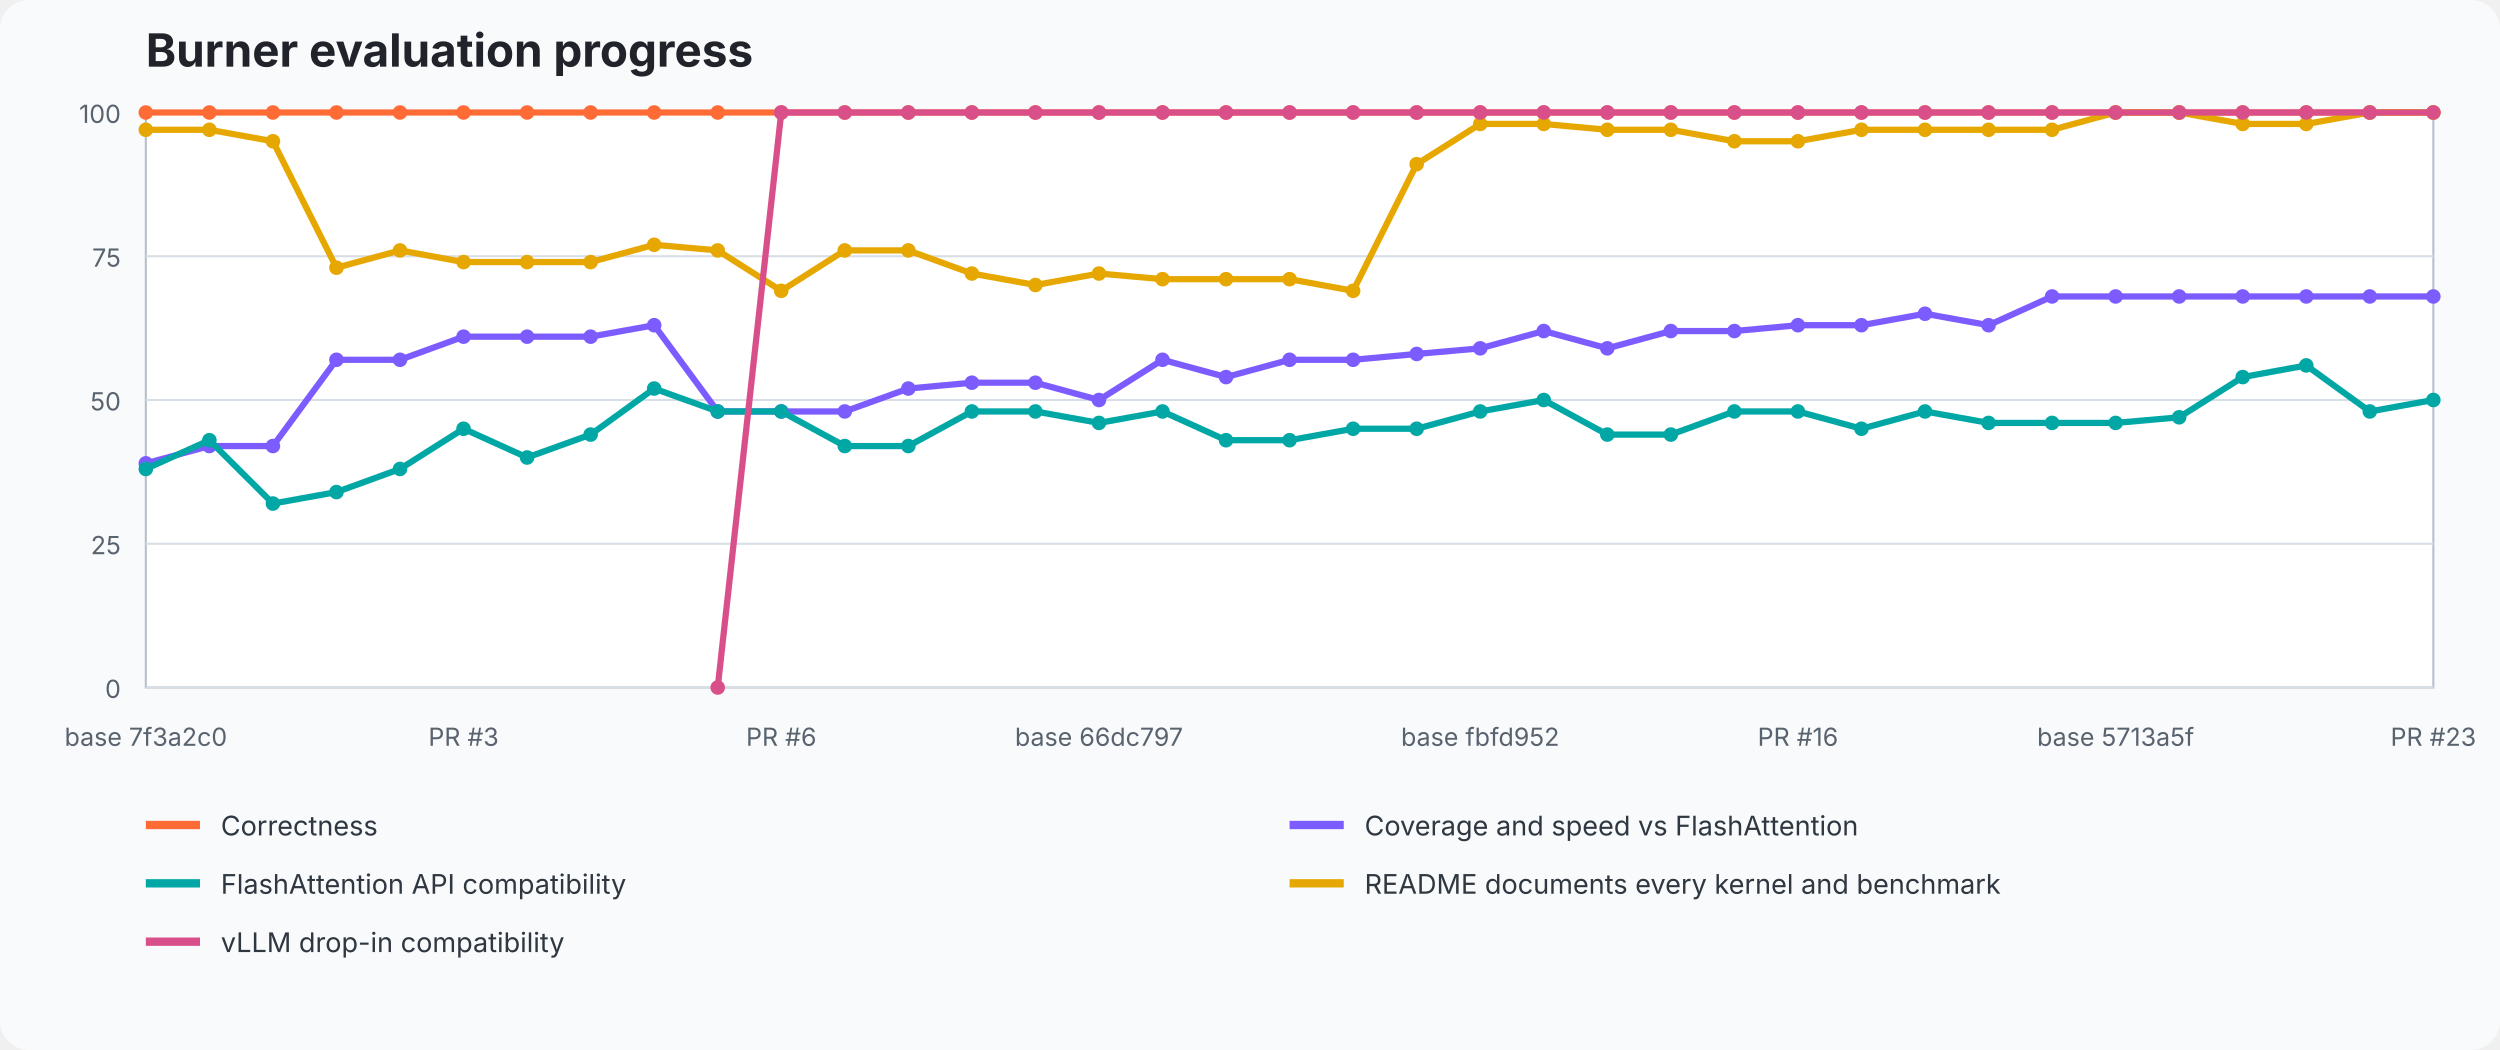
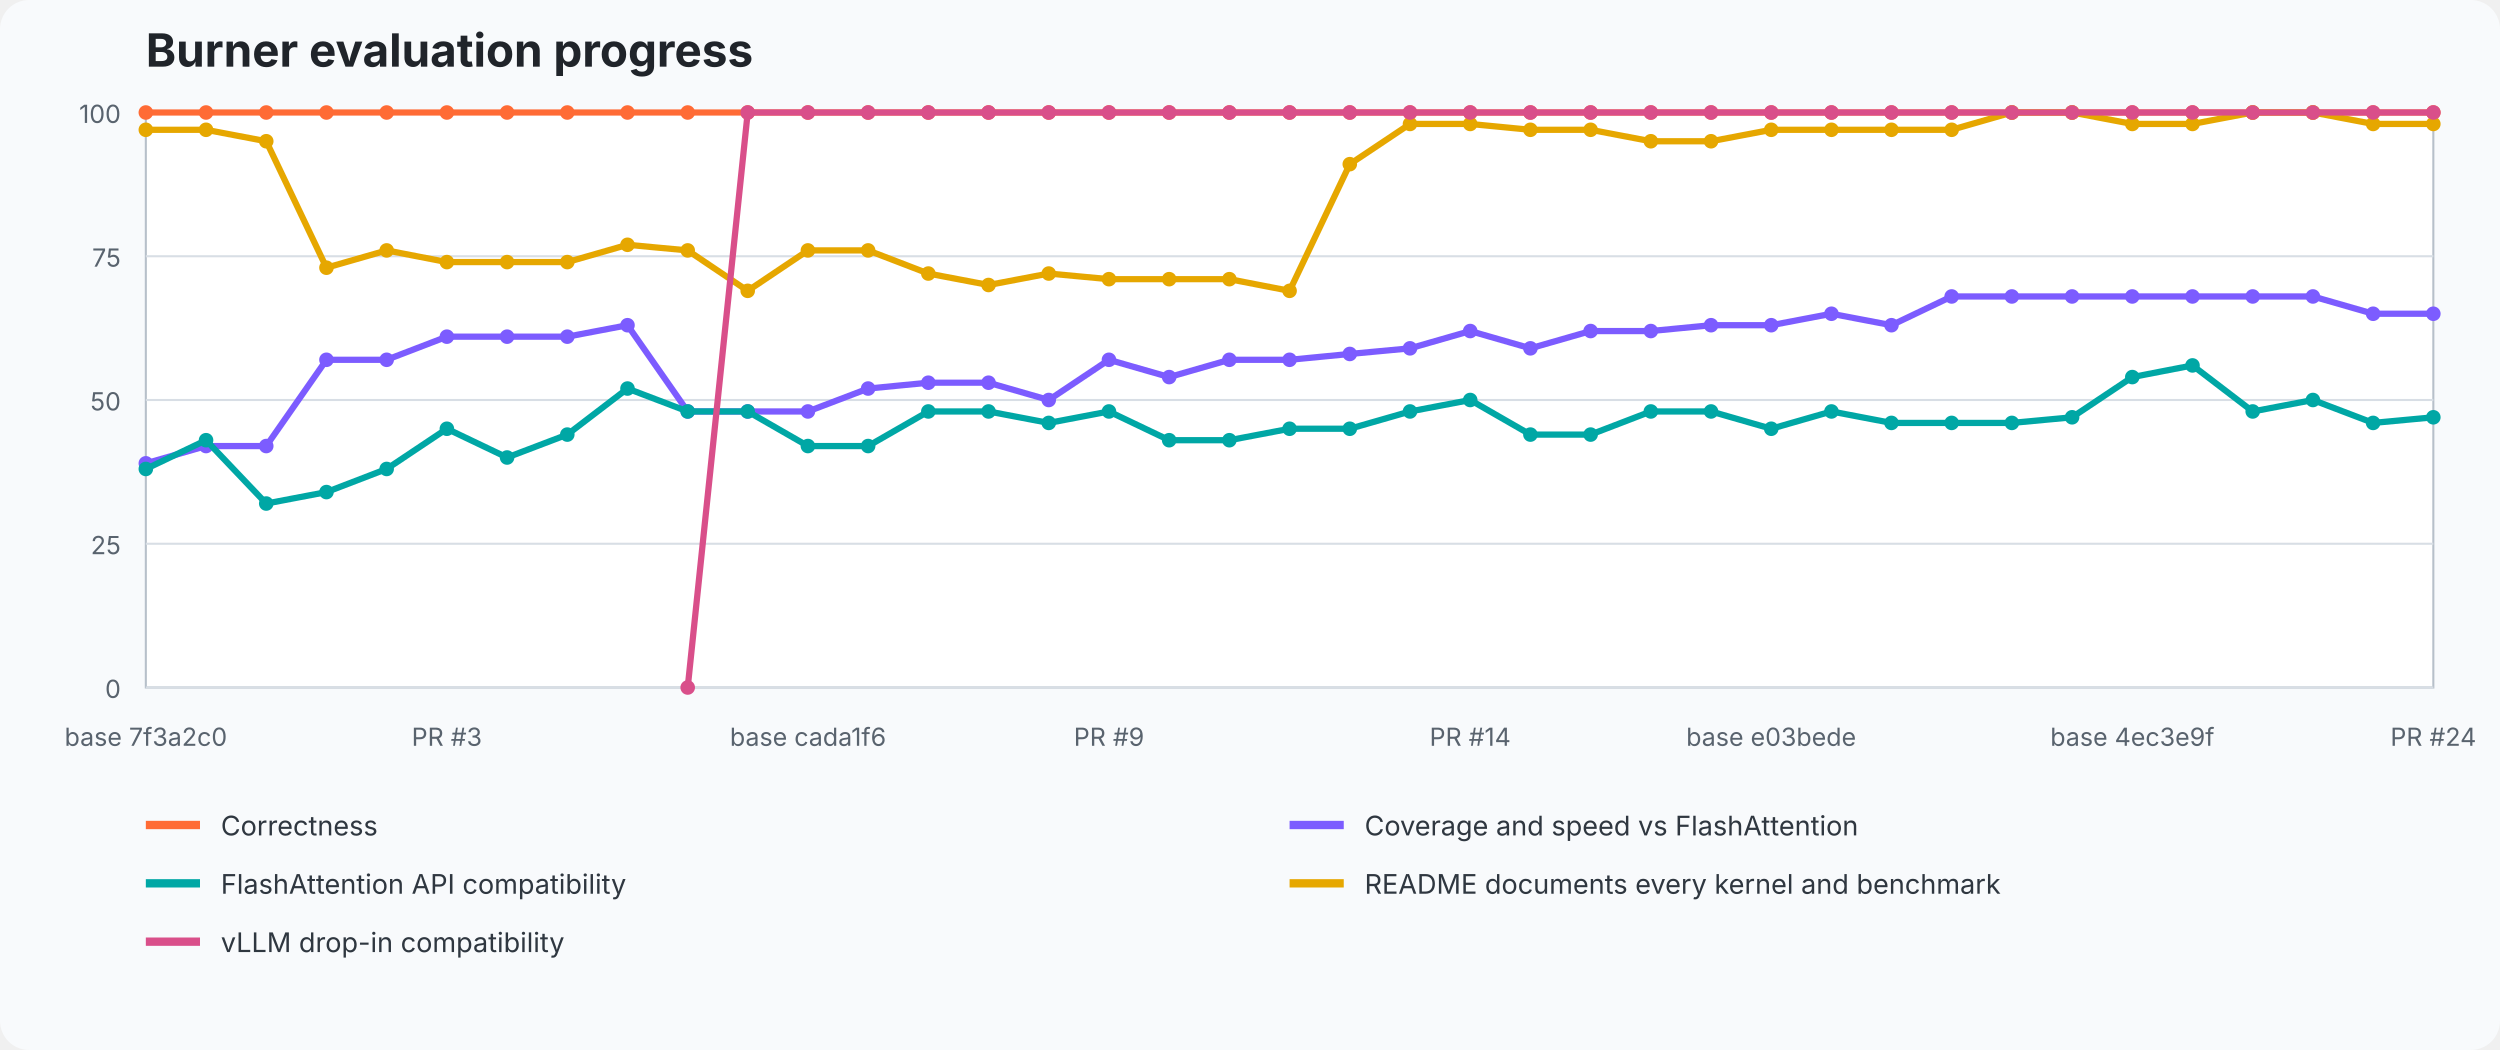
<svg xmlns="http://www.w3.org/2000/svg" width="1200" height="504" viewBox="0 0 1200 504" role="img" aria-labelledby="title desc">
  <style>text{font-family:ui-sans-serif,system-ui,-apple-system,BlinkMacSystemFont,"Segoe UI",sans-serif}.title{font-size:22px;font-weight:700;fill:#20242a}.axis{font-size:12px;fill:#59636e}.legend{font-size:13px;fill:#2f3740}.grid{stroke:#d8dee5;stroke-width:1}.plot{fill:#fff;stroke:#b7c0ca}</style>
  <rect width="100%" height="100%" fill="#f8fafc" rx="14" />
  <text x="70" y="32" class="title">Burner evaluation progress</text>
  <rect x="70" y="54" width="1098" height="276" class="plot" />
  <line x1="70" y1="330" x2="1168" y2="330" class="grid" />
  <text x="58" y="335" text-anchor="end" class="axis">0</text>
  <line x1="70" y1="261" x2="1168" y2="261" class="grid" />
  <text x="58" y="266" text-anchor="end" class="axis">25</text>
  <line x1="70" y1="192" x2="1168" y2="192" class="grid" />
  <text x="58" y="197" text-anchor="end" class="axis">50</text>
  <line x1="70" y1="123" x2="1168" y2="123" class="grid" />
  <text x="58" y="128" text-anchor="end" class="axis">75</text>
  <line x1="70" y1="54" x2="1168" y2="54" class="grid" />
  <text x="58" y="59" text-anchor="end" class="axis">100</text>
-   <polyline points="70.0,54.0 100.5,54.0 131.0,54.0 161.5,54.0 192.0,54.0 222.5,54.0 253.0,54.0 283.5,54.0 314.0,54.0 344.5,54.0 375.0,54.0 405.5,54.0 436.0,54.0 466.5,54.0 497.0,54.0 527.5,54.0 558.0,54.0 588.5,54.0 619.0,54.0 649.5,54.0 680.0,54.0 710.5,54.0 741.0,54.0 771.5,54.0 802.0,54.0 832.5,54.0 863.0,54.0 893.5,54.0 924.0,54.0 954.5,54.0 985.0,54.0 1015.5,54.0 1046.0,54.0 1076.5,54.0 1107.0,54.0 1137.5,54.0 1168.0,54.0" fill="none" stroke="#ff6b35" stroke-width="3" stroke-linejoin="round" stroke-linecap="round" />
+   <polyline points="70.0,54.0 98.9,54.0 127.8,54.0 156.7,54.0 185.6,54.0 214.5,54.0 243.4,54.0 272.3,54.0 301.2,54.0 330.1,54.0 358.9,54.0 387.8,54.0 416.7,54.0 445.6,54.0 474.5,54.0 503.4,54.0 532.3,54.0 561.2,54.0 590.1,54.0 619.0,54.0 647.9,54.0 676.8,54.0 705.7,54.0 734.6,54.0 763.5,54.0 792.4,54.0 821.3,54.0 850.2,54.0 879.1,54.0 907.9,54.0 936.8,54.0 965.7,54.0 994.6,54.0 1023.5,54.0 1052.4,54.0 1081.3,54.0 1110.2,54.0 1139.1,54.0 1168.0,54.0" fill="none" stroke="#ff6b35" stroke-width="3" stroke-linejoin="round" stroke-linecap="round" />
  <circle cx="70.0" cy="54.0" r="3.5" fill="#ff6b35" />
-   <circle cx="100.5" cy="54.0" r="3.5" fill="#ff6b35" />
-   <circle cx="131.0" cy="54.0" r="3.5" fill="#ff6b35" />
-   <circle cx="161.5" cy="54.0" r="3.5" fill="#ff6b35" />
-   <circle cx="192.0" cy="54.0" r="3.5" fill="#ff6b35" />
-   <circle cx="222.5" cy="54.0" r="3.5" fill="#ff6b35" />
-   <circle cx="253.0" cy="54.0" r="3.5" fill="#ff6b35" />
-   <circle cx="283.5" cy="54.0" r="3.5" fill="#ff6b35" />
-   <circle cx="314.0" cy="54.0" r="3.5" fill="#ff6b35" />
-   <circle cx="344.5" cy="54.0" r="3.5" fill="#ff6b35" />
-   <circle cx="375.0" cy="54.0" r="3.5" fill="#ff6b35" />
-   <circle cx="405.5" cy="54.0" r="3.5" fill="#ff6b35" />
-   <circle cx="436.0" cy="54.0" r="3.5" fill="#ff6b35" />
-   <circle cx="466.5" cy="54.0" r="3.5" fill="#ff6b35" />
-   <circle cx="497.0" cy="54.0" r="3.5" fill="#ff6b35" />
-   <circle cx="527.5" cy="54.0" r="3.5" fill="#ff6b35" />
-   <circle cx="558.0" cy="54.0" r="3.5" fill="#ff6b35" />
-   <circle cx="588.5" cy="54.0" r="3.5" fill="#ff6b35" />
+   <circle cx="98.9" cy="54.0" r="3.5" fill="#ff6b35" />
+   <circle cx="127.8" cy="54.0" r="3.5" fill="#ff6b35" />
+   <circle cx="156.7" cy="54.0" r="3.5" fill="#ff6b35" />
+   <circle cx="185.6" cy="54.0" r="3.5" fill="#ff6b35" />
+   <circle cx="214.5" cy="54.0" r="3.5" fill="#ff6b35" />
+   <circle cx="243.4" cy="54.0" r="3.5" fill="#ff6b35" />
+   <circle cx="272.3" cy="54.0" r="3.5" fill="#ff6b35" />
+   <circle cx="301.2" cy="54.0" r="3.5" fill="#ff6b35" />
+   <circle cx="330.1" cy="54.0" r="3.5" fill="#ff6b35" />
+   <circle cx="358.9" cy="54.0" r="3.5" fill="#ff6b35" />
+   <circle cx="387.8" cy="54.0" r="3.5" fill="#ff6b35" />
+   <circle cx="416.7" cy="54.0" r="3.5" fill="#ff6b35" />
+   <circle cx="445.6" cy="54.0" r="3.5" fill="#ff6b35" />
+   <circle cx="474.5" cy="54.0" r="3.5" fill="#ff6b35" />
+   <circle cx="503.4" cy="54.0" r="3.5" fill="#ff6b35" />
+   <circle cx="532.3" cy="54.0" r="3.5" fill="#ff6b35" />
+   <circle cx="561.2" cy="54.0" r="3.5" fill="#ff6b35" />
+   <circle cx="590.1" cy="54.0" r="3.5" fill="#ff6b35" />
  <circle cx="619.0" cy="54.0" r="3.5" fill="#ff6b35" />
-   <circle cx="649.5" cy="54.0" r="3.5" fill="#ff6b35" />
-   <circle cx="680.0" cy="54.0" r="3.5" fill="#ff6b35" />
-   <circle cx="710.5" cy="54.0" r="3.5" fill="#ff6b35" />
-   <circle cx="741.0" cy="54.0" r="3.5" fill="#ff6b35" />
-   <circle cx="771.5" cy="54.0" r="3.5" fill="#ff6b35" />
-   <circle cx="802.0" cy="54.0" r="3.5" fill="#ff6b35" />
-   <circle cx="832.5" cy="54.0" r="3.5" fill="#ff6b35" />
-   <circle cx="863.0" cy="54.0" r="3.5" fill="#ff6b35" />
-   <circle cx="893.5" cy="54.0" r="3.5" fill="#ff6b35" />
-   <circle cx="924.0" cy="54.0" r="3.5" fill="#ff6b35" />
-   <circle cx="954.5" cy="54.0" r="3.5" fill="#ff6b35" />
-   <circle cx="985.0" cy="54.0" r="3.5" fill="#ff6b35" />
-   <circle cx="1015.5" cy="54.0" r="3.5" fill="#ff6b35" />
-   <circle cx="1046.0" cy="54.0" r="3.5" fill="#ff6b35" />
-   <circle cx="1076.5" cy="54.0" r="3.5" fill="#ff6b35" />
-   <circle cx="1107.0" cy="54.0" r="3.5" fill="#ff6b35" />
-   <circle cx="1137.5" cy="54.0" r="3.5" fill="#ff6b35" />
+   <circle cx="647.9" cy="54.0" r="3.5" fill="#ff6b35" />
+   <circle cx="676.8" cy="54.0" r="3.5" fill="#ff6b35" />
+   <circle cx="705.7" cy="54.0" r="3.5" fill="#ff6b35" />
+   <circle cx="734.6" cy="54.0" r="3.5" fill="#ff6b35" />
+   <circle cx="763.5" cy="54.0" r="3.5" fill="#ff6b35" />
+   <circle cx="792.4" cy="54.0" r="3.5" fill="#ff6b35" />
+   <circle cx="821.3" cy="54.0" r="3.5" fill="#ff6b35" />
+   <circle cx="850.2" cy="54.0" r="3.5" fill="#ff6b35" />
+   <circle cx="879.1" cy="54.0" r="3.5" fill="#ff6b35" />
+   <circle cx="907.9" cy="54.0" r="3.5" fill="#ff6b35" />
+   <circle cx="936.8" cy="54.0" r="3.5" fill="#ff6b35" />
+   <circle cx="965.7" cy="54.0" r="3.5" fill="#ff6b35" />
+   <circle cx="994.6" cy="54.0" r="3.5" fill="#ff6b35" />
+   <circle cx="1023.5" cy="54.0" r="3.5" fill="#ff6b35" />
+   <circle cx="1052.4" cy="54.0" r="3.5" fill="#ff6b35" />
+   <circle cx="1081.3" cy="54.0" r="3.5" fill="#ff6b35" />
+   <circle cx="1110.2" cy="54.0" r="3.5" fill="#ff6b35" />
+   <circle cx="1139.1" cy="54.0" r="3.5" fill="#ff6b35" />
  <circle cx="1168.0" cy="54.0" r="3.5" fill="#ff6b35" />
-   <polyline points="70.0,222.4 100.5,214.1 131.0,214.1 161.5,172.7 192.0,172.7 222.5,161.6 253.0,161.6 283.5,161.6 314.0,156.1 344.5,197.5 375.0,197.5 405.5,197.5 436.0,186.5 466.5,183.7 497.0,183.7 527.5,192.0 558.0,172.7 588.5,181.0 619.0,172.7 649.5,172.7 680.0,169.9 710.5,167.2 741.0,158.9 771.5,167.2 802.0,158.9 832.5,158.9 863.0,156.1 893.5,156.1 924.0,150.6 954.5,156.1 985.0,142.3 1015.5,142.3 1046.0,142.3 1076.5,142.3 1107.0,142.3 1137.5,142.3 1168.0,142.3" fill="none" stroke="#7c5cff" stroke-width="3" stroke-linejoin="round" stroke-linecap="round" />
+   <polyline points="70.0,222.4 98.9,214.1 127.8,214.1 156.7,172.7 185.6,172.7 214.5,161.6 243.4,161.6 272.3,161.6 301.2,156.1 330.1,197.5 358.9,197.5 387.8,197.5 416.7,186.5 445.6,183.7 474.5,183.7 503.4,192.0 532.3,172.7 561.2,181.0 590.1,172.7 619.0,172.7 647.9,169.9 676.8,167.2 705.7,158.9 734.6,167.2 763.5,158.9 792.4,158.9 821.3,156.1 850.2,156.1 879.1,150.6 907.9,156.1 936.8,142.3 965.7,142.3 994.6,142.3 1023.5,142.3 1052.4,142.3 1081.3,142.3 1110.2,142.3 1139.1,150.6 1168.0,150.6" fill="none" stroke="#7c5cff" stroke-width="3" stroke-linejoin="round" stroke-linecap="round" />
  <circle cx="70.0" cy="222.4" r="3.5" fill="#7c5cff" />
-   <circle cx="100.5" cy="214.1" r="3.5" fill="#7c5cff" />
-   <circle cx="131.0" cy="214.1" r="3.5" fill="#7c5cff" />
-   <circle cx="161.5" cy="172.7" r="3.5" fill="#7c5cff" />
-   <circle cx="192.0" cy="172.7" r="3.5" fill="#7c5cff" />
-   <circle cx="222.5" cy="161.6" r="3.5" fill="#7c5cff" />
-   <circle cx="253.0" cy="161.6" r="3.5" fill="#7c5cff" />
-   <circle cx="283.5" cy="161.6" r="3.5" fill="#7c5cff" />
-   <circle cx="314.0" cy="156.1" r="3.5" fill="#7c5cff" />
-   <circle cx="344.5" cy="197.5" r="3.5" fill="#7c5cff" />
-   <circle cx="375.0" cy="197.5" r="3.5" fill="#7c5cff" />
-   <circle cx="405.5" cy="197.5" r="3.5" fill="#7c5cff" />
-   <circle cx="436.0" cy="186.5" r="3.5" fill="#7c5cff" />
-   <circle cx="466.5" cy="183.7" r="3.5" fill="#7c5cff" />
-   <circle cx="497.0" cy="183.7" r="3.5" fill="#7c5cff" />
-   <circle cx="527.5" cy="192.0" r="3.5" fill="#7c5cff" />
-   <circle cx="558.0" cy="172.7" r="3.5" fill="#7c5cff" />
-   <circle cx="588.5" cy="181.0" r="3.5" fill="#7c5cff" />
+   <circle cx="98.9" cy="214.1" r="3.5" fill="#7c5cff" />
+   <circle cx="127.8" cy="214.1" r="3.5" fill="#7c5cff" />
+   <circle cx="156.7" cy="172.7" r="3.5" fill="#7c5cff" />
+   <circle cx="185.6" cy="172.7" r="3.5" fill="#7c5cff" />
+   <circle cx="214.5" cy="161.6" r="3.5" fill="#7c5cff" />
+   <circle cx="243.4" cy="161.6" r="3.5" fill="#7c5cff" />
+   <circle cx="272.3" cy="161.6" r="3.5" fill="#7c5cff" />
+   <circle cx="301.2" cy="156.1" r="3.5" fill="#7c5cff" />
+   <circle cx="330.1" cy="197.5" r="3.5" fill="#7c5cff" />
+   <circle cx="358.9" cy="197.5" r="3.5" fill="#7c5cff" />
+   <circle cx="387.8" cy="197.5" r="3.5" fill="#7c5cff" />
+   <circle cx="416.7" cy="186.5" r="3.5" fill="#7c5cff" />
+   <circle cx="445.6" cy="183.7" r="3.5" fill="#7c5cff" />
+   <circle cx="474.5" cy="183.7" r="3.5" fill="#7c5cff" />
+   <circle cx="503.4" cy="192.0" r="3.5" fill="#7c5cff" />
+   <circle cx="532.3" cy="172.7" r="3.5" fill="#7c5cff" />
+   <circle cx="561.2" cy="181.0" r="3.5" fill="#7c5cff" />
+   <circle cx="590.1" cy="172.7" r="3.5" fill="#7c5cff" />
  <circle cx="619.0" cy="172.7" r="3.5" fill="#7c5cff" />
-   <circle cx="649.5" cy="172.7" r="3.5" fill="#7c5cff" />
-   <circle cx="680.0" cy="169.9" r="3.5" fill="#7c5cff" />
-   <circle cx="710.5" cy="167.2" r="3.5" fill="#7c5cff" />
-   <circle cx="741.0" cy="158.9" r="3.5" fill="#7c5cff" />
-   <circle cx="771.5" cy="167.2" r="3.5" fill="#7c5cff" />
-   <circle cx="802.0" cy="158.9" r="3.5" fill="#7c5cff" />
-   <circle cx="832.5" cy="158.9" r="3.5" fill="#7c5cff" />
-   <circle cx="863.0" cy="156.1" r="3.5" fill="#7c5cff" />
-   <circle cx="893.5" cy="156.1" r="3.5" fill="#7c5cff" />
-   <circle cx="924.0" cy="150.6" r="3.5" fill="#7c5cff" />
-   <circle cx="954.5" cy="156.1" r="3.5" fill="#7c5cff" />
-   <circle cx="985.0" cy="142.3" r="3.5" fill="#7c5cff" />
-   <circle cx="1015.5" cy="142.3" r="3.5" fill="#7c5cff" />
-   <circle cx="1046.0" cy="142.3" r="3.5" fill="#7c5cff" />
-   <circle cx="1076.5" cy="142.3" r="3.5" fill="#7c5cff" />
-   <circle cx="1107.0" cy="142.3" r="3.5" fill="#7c5cff" />
-   <circle cx="1137.5" cy="142.3" r="3.5" fill="#7c5cff" />
-   <circle cx="1168.0" cy="142.3" r="3.5" fill="#7c5cff" />
-   <polyline points="70.0,225.1 100.5,211.3 131.0,241.7 161.5,236.2 192.0,225.1 222.5,205.8 253.0,219.6 283.5,208.6 314.0,186.5 344.5,197.5 375.0,197.5 405.5,214.1 436.0,214.1 466.5,197.5 497.0,197.5 527.5,203.0 558.0,197.5 588.5,211.3 619.0,211.3 649.5,205.8 680.0,205.8 710.5,197.5 741.0,192.0 771.5,208.6 802.0,208.6 832.5,197.5 863.0,197.5 893.5,205.8 924.0,197.5 954.5,203.0 985.0,203.0 1015.5,203.0 1046.0,200.3 1076.5,181.0 1107.0,175.4 1137.5,197.5 1168.0,192.0" fill="none" stroke="#00a7a5" stroke-width="3" stroke-linejoin="round" stroke-linecap="round" />
+   <circle cx="647.9" cy="169.9" r="3.5" fill="#7c5cff" />
+   <circle cx="676.8" cy="167.2" r="3.5" fill="#7c5cff" />
+   <circle cx="705.7" cy="158.9" r="3.5" fill="#7c5cff" />
+   <circle cx="734.6" cy="167.2" r="3.5" fill="#7c5cff" />
+   <circle cx="763.5" cy="158.9" r="3.5" fill="#7c5cff" />
+   <circle cx="792.4" cy="158.9" r="3.5" fill="#7c5cff" />
+   <circle cx="821.3" cy="156.1" r="3.5" fill="#7c5cff" />
+   <circle cx="850.2" cy="156.1" r="3.5" fill="#7c5cff" />
+   <circle cx="879.1" cy="150.6" r="3.5" fill="#7c5cff" />
+   <circle cx="907.9" cy="156.1" r="3.5" fill="#7c5cff" />
+   <circle cx="936.8" cy="142.3" r="3.5" fill="#7c5cff" />
+   <circle cx="965.7" cy="142.3" r="3.5" fill="#7c5cff" />
+   <circle cx="994.6" cy="142.3" r="3.5" fill="#7c5cff" />
+   <circle cx="1023.5" cy="142.3" r="3.5" fill="#7c5cff" />
+   <circle cx="1052.4" cy="142.3" r="3.5" fill="#7c5cff" />
+   <circle cx="1081.3" cy="142.3" r="3.5" fill="#7c5cff" />
+   <circle cx="1110.2" cy="142.3" r="3.5" fill="#7c5cff" />
+   <circle cx="1139.1" cy="150.6" r="3.5" fill="#7c5cff" />
+   <circle cx="1168.0" cy="150.6" r="3.5" fill="#7c5cff" />
+   <polyline points="70.0,225.1 98.9,211.3 127.8,241.7 156.7,236.2 185.6,225.1 214.5,205.8 243.4,219.6 272.3,208.6 301.2,186.5 330.1,197.5 358.9,197.5 387.8,214.1 416.7,214.1 445.6,197.5 474.5,197.5 503.4,203.0 532.3,197.5 561.2,211.3 590.1,211.3 619.0,205.8 647.9,205.8 676.8,197.5 705.7,192.0 734.6,208.6 763.5,208.6 792.4,197.5 821.3,197.5 850.2,205.8 879.1,197.5 907.9,203.0 936.8,203.0 965.7,203.0 994.6,200.3 1023.5,181.0 1052.4,175.4 1081.3,197.5 1110.2,192.0 1139.1,203.0 1168.0,200.3" fill="none" stroke="#00a7a5" stroke-width="3" stroke-linejoin="round" stroke-linecap="round" />
  <circle cx="70.0" cy="225.1" r="3.5" fill="#00a7a5" />
-   <circle cx="100.5" cy="211.3" r="3.5" fill="#00a7a5" />
-   <circle cx="131.0" cy="241.7" r="3.5" fill="#00a7a5" />
-   <circle cx="161.5" cy="236.2" r="3.5" fill="#00a7a5" />
-   <circle cx="192.0" cy="225.1" r="3.5" fill="#00a7a5" />
-   <circle cx="222.5" cy="205.8" r="3.5" fill="#00a7a5" />
-   <circle cx="253.0" cy="219.6" r="3.5" fill="#00a7a5" />
-   <circle cx="283.5" cy="208.6" r="3.5" fill="#00a7a5" />
-   <circle cx="314.0" cy="186.5" r="3.5" fill="#00a7a5" />
-   <circle cx="344.5" cy="197.5" r="3.5" fill="#00a7a5" />
-   <circle cx="375.0" cy="197.5" r="3.5" fill="#00a7a5" />
-   <circle cx="405.5" cy="214.1" r="3.5" fill="#00a7a5" />
-   <circle cx="436.0" cy="214.1" r="3.5" fill="#00a7a5" />
-   <circle cx="466.5" cy="197.5" r="3.5" fill="#00a7a5" />
-   <circle cx="497.0" cy="197.5" r="3.5" fill="#00a7a5" />
-   <circle cx="527.5" cy="203.0" r="3.5" fill="#00a7a5" />
-   <circle cx="558.0" cy="197.5" r="3.5" fill="#00a7a5" />
-   <circle cx="588.5" cy="211.3" r="3.5" fill="#00a7a5" />
-   <circle cx="619.0" cy="211.3" r="3.5" fill="#00a7a5" />
-   <circle cx="649.5" cy="205.8" r="3.5" fill="#00a7a5" />
-   <circle cx="680.0" cy="205.8" r="3.5" fill="#00a7a5" />
-   <circle cx="710.5" cy="197.5" r="3.5" fill="#00a7a5" />
-   <circle cx="741.0" cy="192.0" r="3.5" fill="#00a7a5" />
-   <circle cx="771.5" cy="208.6" r="3.5" fill="#00a7a5" />
-   <circle cx="802.0" cy="208.6" r="3.5" fill="#00a7a5" />
-   <circle cx="832.5" cy="197.5" r="3.5" fill="#00a7a5" />
-   <circle cx="863.0" cy="197.5" r="3.5" fill="#00a7a5" />
-   <circle cx="893.5" cy="205.8" r="3.5" fill="#00a7a5" />
-   <circle cx="924.0" cy="197.5" r="3.5" fill="#00a7a5" />
-   <circle cx="954.5" cy="203.0" r="3.5" fill="#00a7a5" />
-   <circle cx="985.0" cy="203.0" r="3.5" fill="#00a7a5" />
-   <circle cx="1015.5" cy="203.0" r="3.5" fill="#00a7a5" />
-   <circle cx="1046.0" cy="200.3" r="3.5" fill="#00a7a5" />
-   <circle cx="1076.5" cy="181.0" r="3.5" fill="#00a7a5" />
-   <circle cx="1107.0" cy="175.4" r="3.5" fill="#00a7a5" />
-   <circle cx="1137.5" cy="197.5" r="3.5" fill="#00a7a5" />
-   <circle cx="1168.0" cy="192.0" r="3.5" fill="#00a7a5" />
-   <polyline points="70.0,62.3 100.5,62.3 131.0,67.8 161.5,128.5 192.0,120.2 222.5,125.8 253.0,125.8 283.5,125.8 314.0,117.5 344.5,120.2 375.0,139.6 405.5,120.2 436.0,120.2 466.5,131.3 497.0,136.8 527.5,131.3 558.0,134.0 588.5,134.0 619.0,134.0 649.5,139.6 680.0,78.8 710.5,59.5 741.0,59.5 771.5,62.3 802.0,62.3 832.5,67.8 863.0,67.8 893.5,62.3 924.0,62.3 954.5,62.3 985.0,62.3 1015.5,54.0 1046.0,54.0 1076.5,59.5 1107.0,59.5 1137.5,54.0 1168.0,54.0" fill="none" stroke="#e6a700" stroke-width="3" stroke-linejoin="round" stroke-linecap="round" />
+   <circle cx="98.9" cy="211.3" r="3.5" fill="#00a7a5" />
+   <circle cx="127.8" cy="241.7" r="3.5" fill="#00a7a5" />
+   <circle cx="156.7" cy="236.2" r="3.5" fill="#00a7a5" />
+   <circle cx="185.6" cy="225.1" r="3.5" fill="#00a7a5" />
+   <circle cx="214.5" cy="205.8" r="3.5" fill="#00a7a5" />
+   <circle cx="243.4" cy="219.6" r="3.5" fill="#00a7a5" />
+   <circle cx="272.3" cy="208.6" r="3.5" fill="#00a7a5" />
+   <circle cx="301.2" cy="186.5" r="3.5" fill="#00a7a5" />
+   <circle cx="330.1" cy="197.5" r="3.5" fill="#00a7a5" />
+   <circle cx="358.9" cy="197.5" r="3.5" fill="#00a7a5" />
+   <circle cx="387.8" cy="214.1" r="3.5" fill="#00a7a5" />
+   <circle cx="416.7" cy="214.1" r="3.5" fill="#00a7a5" />
+   <circle cx="445.6" cy="197.5" r="3.5" fill="#00a7a5" />
+   <circle cx="474.5" cy="197.5" r="3.5" fill="#00a7a5" />
+   <circle cx="503.4" cy="203.0" r="3.5" fill="#00a7a5" />
+   <circle cx="532.3" cy="197.5" r="3.5" fill="#00a7a5" />
+   <circle cx="561.2" cy="211.3" r="3.5" fill="#00a7a5" />
+   <circle cx="590.1" cy="211.3" r="3.5" fill="#00a7a5" />
+   <circle cx="619.0" cy="205.8" r="3.5" fill="#00a7a5" />
+   <circle cx="647.9" cy="205.8" r="3.5" fill="#00a7a5" />
+   <circle cx="676.8" cy="197.5" r="3.5" fill="#00a7a5" />
+   <circle cx="705.7" cy="192.0" r="3.5" fill="#00a7a5" />
+   <circle cx="734.6" cy="208.6" r="3.5" fill="#00a7a5" />
+   <circle cx="763.5" cy="208.6" r="3.5" fill="#00a7a5" />
+   <circle cx="792.4" cy="197.5" r="3.5" fill="#00a7a5" />
+   <circle cx="821.3" cy="197.5" r="3.5" fill="#00a7a5" />
+   <circle cx="850.2" cy="205.8" r="3.5" fill="#00a7a5" />
+   <circle cx="879.1" cy="197.5" r="3.5" fill="#00a7a5" />
+   <circle cx="907.9" cy="203.0" r="3.5" fill="#00a7a5" />
+   <circle cx="936.8" cy="203.0" r="3.5" fill="#00a7a5" />
+   <circle cx="965.7" cy="203.0" r="3.5" fill="#00a7a5" />
+   <circle cx="994.6" cy="200.3" r="3.5" fill="#00a7a5" />
+   <circle cx="1023.5" cy="181.0" r="3.5" fill="#00a7a5" />
+   <circle cx="1052.4" cy="175.4" r="3.5" fill="#00a7a5" />
+   <circle cx="1081.3" cy="197.5" r="3.5" fill="#00a7a5" />
+   <circle cx="1110.2" cy="192.0" r="3.5" fill="#00a7a5" />
+   <circle cx="1139.1" cy="203.0" r="3.5" fill="#00a7a5" />
+   <circle cx="1168.0" cy="200.3" r="3.5" fill="#00a7a5" />
+   <polyline points="70.0,62.3 98.9,62.3 127.8,67.8 156.7,128.5 185.6,120.2 214.5,125.8 243.4,125.8 272.3,125.8 301.2,117.5 330.1,120.2 358.9,139.6 387.8,120.2 416.7,120.2 445.6,131.3 474.5,136.8 503.4,131.3 532.3,134.0 561.2,134.0 590.1,134.0 619.0,139.6 647.9,78.8 676.8,59.5 705.7,59.5 734.6,62.3 763.5,62.3 792.4,67.8 821.3,67.8 850.2,62.3 879.1,62.3 907.9,62.3 936.8,62.3 965.7,54.0 994.6,54.0 1023.5,59.5 1052.4,59.5 1081.3,54.0 1110.2,54.0 1139.1,59.5 1168.0,59.5" fill="none" stroke="#e6a700" stroke-width="3" stroke-linejoin="round" stroke-linecap="round" />
  <circle cx="70.0" cy="62.3" r="3.5" fill="#e6a700" />
-   <circle cx="100.5" cy="62.3" r="3.5" fill="#e6a700" />
-   <circle cx="131.0" cy="67.8" r="3.5" fill="#e6a700" />
-   <circle cx="161.5" cy="128.5" r="3.5" fill="#e6a700" />
-   <circle cx="192.0" cy="120.2" r="3.5" fill="#e6a700" />
-   <circle cx="222.5" cy="125.8" r="3.5" fill="#e6a700" />
-   <circle cx="253.0" cy="125.8" r="3.5" fill="#e6a700" />
-   <circle cx="283.5" cy="125.8" r="3.5" fill="#e6a700" />
-   <circle cx="314.0" cy="117.5" r="3.5" fill="#e6a700" />
-   <circle cx="344.5" cy="120.2" r="3.5" fill="#e6a700" />
-   <circle cx="375.0" cy="139.6" r="3.5" fill="#e6a700" />
-   <circle cx="405.5" cy="120.2" r="3.5" fill="#e6a700" />
-   <circle cx="436.0" cy="120.2" r="3.5" fill="#e6a700" />
-   <circle cx="466.5" cy="131.3" r="3.5" fill="#e6a700" />
-   <circle cx="497.0" cy="136.8" r="3.5" fill="#e6a700" />
-   <circle cx="527.5" cy="131.3" r="3.5" fill="#e6a700" />
-   <circle cx="558.0" cy="134.0" r="3.5" fill="#e6a700" />
-   <circle cx="588.5" cy="134.0" r="3.5" fill="#e6a700" />
-   <circle cx="619.0" cy="134.0" r="3.5" fill="#e6a700" />
-   <circle cx="649.5" cy="139.6" r="3.5" fill="#e6a700" />
-   <circle cx="680.0" cy="78.8" r="3.5" fill="#e6a700" />
-   <circle cx="710.5" cy="59.5" r="3.5" fill="#e6a700" />
-   <circle cx="741.0" cy="59.5" r="3.5" fill="#e6a700" />
-   <circle cx="771.5" cy="62.3" r="3.5" fill="#e6a700" />
-   <circle cx="802.0" cy="62.3" r="3.5" fill="#e6a700" />
-   <circle cx="832.5" cy="67.8" r="3.5" fill="#e6a700" />
-   <circle cx="863.0" cy="67.8" r="3.5" fill="#e6a700" />
-   <circle cx="893.5" cy="62.3" r="3.5" fill="#e6a700" />
-   <circle cx="924.0" cy="62.3" r="3.5" fill="#e6a700" />
-   <circle cx="954.5" cy="62.3" r="3.5" fill="#e6a700" />
-   <circle cx="985.0" cy="62.3" r="3.5" fill="#e6a700" />
-   <circle cx="1015.5" cy="54.0" r="3.5" fill="#e6a700" />
-   <circle cx="1046.0" cy="54.0" r="3.5" fill="#e6a700" />
-   <circle cx="1076.5" cy="59.5" r="3.5" fill="#e6a700" />
-   <circle cx="1107.0" cy="59.5" r="3.5" fill="#e6a700" />
-   <circle cx="1137.5" cy="54.0" r="3.5" fill="#e6a700" />
-   <circle cx="1168.0" cy="54.0" r="3.5" fill="#e6a700" />
-   <polyline points="344.5,330.0 375.0,54.0 405.5,54.0 436.0,54.0 466.5,54.0 497.0,54.0 527.5,54.0 558.0,54.0 588.5,54.0 619.0,54.0 649.5,54.0 680.0,54.0 710.5,54.0 741.0,54.0 771.5,54.0 802.0,54.0 832.5,54.0 863.0,54.0 893.5,54.0 924.0,54.0 954.5,54.0 985.0,54.0 1015.5,54.0 1046.0,54.0 1076.5,54.0 1107.0,54.0 1137.5,54.0 1168.0,54.0" fill="none" stroke="#d94f8a" stroke-width="3" stroke-linejoin="round" stroke-linecap="round" />
-   <circle cx="344.5" cy="330.0" r="3.5" fill="#d94f8a" />
-   <circle cx="375.0" cy="54.0" r="3.5" fill="#d94f8a" />
-   <circle cx="405.5" cy="54.0" r="3.5" fill="#d94f8a" />
-   <circle cx="436.0" cy="54.0" r="3.5" fill="#d94f8a" />
-   <circle cx="466.5" cy="54.0" r="3.5" fill="#d94f8a" />
-   <circle cx="497.0" cy="54.0" r="3.5" fill="#d94f8a" />
-   <circle cx="527.5" cy="54.0" r="3.5" fill="#d94f8a" />
-   <circle cx="558.0" cy="54.0" r="3.5" fill="#d94f8a" />
-   <circle cx="588.5" cy="54.0" r="3.5" fill="#d94f8a" />
+   <circle cx="98.9" cy="62.3" r="3.5" fill="#e6a700" />
+   <circle cx="127.8" cy="67.8" r="3.5" fill="#e6a700" />
+   <circle cx="156.7" cy="128.5" r="3.5" fill="#e6a700" />
+   <circle cx="185.6" cy="120.2" r="3.5" fill="#e6a700" />
+   <circle cx="214.5" cy="125.8" r="3.5" fill="#e6a700" />
+   <circle cx="243.4" cy="125.8" r="3.5" fill="#e6a700" />
+   <circle cx="272.3" cy="125.8" r="3.5" fill="#e6a700" />
+   <circle cx="301.2" cy="117.5" r="3.5" fill="#e6a700" />
+   <circle cx="330.1" cy="120.2" r="3.5" fill="#e6a700" />
+   <circle cx="358.9" cy="139.6" r="3.5" fill="#e6a700" />
+   <circle cx="387.8" cy="120.2" r="3.5" fill="#e6a700" />
+   <circle cx="416.7" cy="120.2" r="3.5" fill="#e6a700" />
+   <circle cx="445.6" cy="131.3" r="3.5" fill="#e6a700" />
+   <circle cx="474.5" cy="136.8" r="3.5" fill="#e6a700" />
+   <circle cx="503.4" cy="131.3" r="3.5" fill="#e6a700" />
+   <circle cx="532.3" cy="134.0" r="3.5" fill="#e6a700" />
+   <circle cx="561.2" cy="134.0" r="3.5" fill="#e6a700" />
+   <circle cx="590.1" cy="134.0" r="3.5" fill="#e6a700" />
+   <circle cx="619.0" cy="139.6" r="3.5" fill="#e6a700" />
+   <circle cx="647.9" cy="78.8" r="3.5" fill="#e6a700" />
+   <circle cx="676.8" cy="59.5" r="3.5" fill="#e6a700" />
+   <circle cx="705.7" cy="59.5" r="3.5" fill="#e6a700" />
+   <circle cx="734.6" cy="62.3" r="3.5" fill="#e6a700" />
+   <circle cx="763.5" cy="62.3" r="3.5" fill="#e6a700" />
+   <circle cx="792.4" cy="67.8" r="3.5" fill="#e6a700" />
+   <circle cx="821.3" cy="67.8" r="3.5" fill="#e6a700" />
+   <circle cx="850.2" cy="62.3" r="3.5" fill="#e6a700" />
+   <circle cx="879.1" cy="62.3" r="3.5" fill="#e6a700" />
+   <circle cx="907.9" cy="62.3" r="3.5" fill="#e6a700" />
+   <circle cx="936.8" cy="62.3" r="3.5" fill="#e6a700" />
+   <circle cx="965.7" cy="54.0" r="3.5" fill="#e6a700" />
+   <circle cx="994.6" cy="54.0" r="3.5" fill="#e6a700" />
+   <circle cx="1023.5" cy="59.5" r="3.5" fill="#e6a700" />
+   <circle cx="1052.4" cy="59.5" r="3.5" fill="#e6a700" />
+   <circle cx="1081.3" cy="54.0" r="3.5" fill="#e6a700" />
+   <circle cx="1110.2" cy="54.0" r="3.5" fill="#e6a700" />
+   <circle cx="1139.1" cy="59.5" r="3.5" fill="#e6a700" />
+   <circle cx="1168.0" cy="59.5" r="3.5" fill="#e6a700" />
+   <polyline points="330.1,330.0 358.9,54.0 387.8,54.0 416.7,54.0 445.6,54.0 474.5,54.0 503.4,54.0 532.3,54.0 561.2,54.0 590.1,54.0 619.0,54.0 647.9,54.0 676.8,54.0 705.7,54.0 734.6,54.0 763.5,54.0 792.4,54.0 821.3,54.0 850.2,54.0 879.1,54.0 907.9,54.0 936.8,54.0 965.7,54.0 994.6,54.0 1023.5,54.0 1052.4,54.0 1081.3,54.0 1110.2,54.0 1139.1,54.0 1168.0,54.0" fill="none" stroke="#d94f8a" stroke-width="3" stroke-linejoin="round" stroke-linecap="round" />
+   <circle cx="330.1" cy="330.0" r="3.5" fill="#d94f8a" />
+   <circle cx="358.9" cy="54.0" r="3.5" fill="#d94f8a" />
+   <circle cx="387.8" cy="54.0" r="3.5" fill="#d94f8a" />
+   <circle cx="416.7" cy="54.0" r="3.5" fill="#d94f8a" />
+   <circle cx="445.6" cy="54.0" r="3.5" fill="#d94f8a" />
+   <circle cx="474.5" cy="54.0" r="3.5" fill="#d94f8a" />
+   <circle cx="503.4" cy="54.0" r="3.5" fill="#d94f8a" />
+   <circle cx="532.3" cy="54.0" r="3.5" fill="#d94f8a" />
+   <circle cx="561.2" cy="54.0" r="3.5" fill="#d94f8a" />
+   <circle cx="590.1" cy="54.0" r="3.5" fill="#d94f8a" />
  <circle cx="619.0" cy="54.0" r="3.5" fill="#d94f8a" />
-   <circle cx="649.5" cy="54.0" r="3.5" fill="#d94f8a" />
-   <circle cx="680.0" cy="54.0" r="3.5" fill="#d94f8a" />
-   <circle cx="710.5" cy="54.0" r="3.5" fill="#d94f8a" />
-   <circle cx="741.0" cy="54.0" r="3.5" fill="#d94f8a" />
-   <circle cx="771.5" cy="54.0" r="3.5" fill="#d94f8a" />
-   <circle cx="802.0" cy="54.0" r="3.5" fill="#d94f8a" />
-   <circle cx="832.5" cy="54.0" r="3.5" fill="#d94f8a" />
-   <circle cx="863.0" cy="54.0" r="3.5" fill="#d94f8a" />
-   <circle cx="893.5" cy="54.0" r="3.5" fill="#d94f8a" />
-   <circle cx="924.0" cy="54.0" r="3.5" fill="#d94f8a" />
-   <circle cx="954.5" cy="54.0" r="3.5" fill="#d94f8a" />
-   <circle cx="985.0" cy="54.0" r="3.5" fill="#d94f8a" />
-   <circle cx="1015.5" cy="54.0" r="3.5" fill="#d94f8a" />
-   <circle cx="1046.0" cy="54.0" r="3.5" fill="#d94f8a" />
-   <circle cx="1076.5" cy="54.0" r="3.5" fill="#d94f8a" />
-   <circle cx="1107.0" cy="54.0" r="3.5" fill="#d94f8a" />
-   <circle cx="1137.5" cy="54.0" r="3.5" fill="#d94f8a" />
+   <circle cx="647.9" cy="54.0" r="3.5" fill="#d94f8a" />
+   <circle cx="676.8" cy="54.0" r="3.5" fill="#d94f8a" />
+   <circle cx="705.7" cy="54.0" r="3.5" fill="#d94f8a" />
+   <circle cx="734.6" cy="54.0" r="3.5" fill="#d94f8a" />
+   <circle cx="763.5" cy="54.0" r="3.5" fill="#d94f8a" />
+   <circle cx="792.4" cy="54.0" r="3.5" fill="#d94f8a" />
+   <circle cx="821.3" cy="54.0" r="3.5" fill="#d94f8a" />
+   <circle cx="850.2" cy="54.0" r="3.5" fill="#d94f8a" />
+   <circle cx="879.1" cy="54.0" r="3.5" fill="#d94f8a" />
+   <circle cx="907.9" cy="54.0" r="3.5" fill="#d94f8a" />
+   <circle cx="936.8" cy="54.0" r="3.5" fill="#d94f8a" />
+   <circle cx="965.7" cy="54.0" r="3.5" fill="#d94f8a" />
+   <circle cx="994.6" cy="54.0" r="3.5" fill="#d94f8a" />
+   <circle cx="1023.5" cy="54.0" r="3.5" fill="#d94f8a" />
+   <circle cx="1052.4" cy="54.0" r="3.5" fill="#d94f8a" />
+   <circle cx="1081.3" cy="54.0" r="3.5" fill="#d94f8a" />
+   <circle cx="1110.2" cy="54.0" r="3.5" fill="#d94f8a" />
+   <circle cx="1139.1" cy="54.0" r="3.5" fill="#d94f8a" />
  <circle cx="1168.0" cy="54.0" r="3.5" fill="#d94f8a" />
  <text x="70" y="358" text-anchor="middle" class="axis">base 7f3a2c0</text>
-   <text x="222.5" y="358" text-anchor="middle" class="axis">PR #3</text>
-   <text x="375" y="358" text-anchor="middle" class="axis">PR #6</text>
-   <text x="527.5" y="358" text-anchor="middle" class="axis">base 66dc797</text>
-   <text x="710.5" y="358" text-anchor="middle" class="axis">base fbfd952</text>
-   <text x="863" y="358" text-anchor="middle" class="axis">PR #16</text>
-   <text x="1015.5" y="358" text-anchor="middle" class="axis">base 5713a5f</text>
-   <text x="1168" y="358" text-anchor="middle" class="axis">PR #23</text>
+   <text x="214.474" y="358" text-anchor="middle" class="axis">PR #3</text>
+   <text x="387.842" y="358" text-anchor="middle" class="axis">base cada1f6</text>
+   <text x="532.316" y="358" text-anchor="middle" class="axis">PR #9</text>
+   <text x="705.684" y="358" text-anchor="middle" class="axis">PR #14</text>
+   <text x="850.158" y="358" text-anchor="middle" class="axis">base e03bede</text>
+   <text x="1023.526" y="358" text-anchor="middle" class="axis">base 4ec3e9f</text>
+   <text x="1168" y="358" text-anchor="middle" class="axis">PR #24</text>
  <line x1="70" y1="396" x2="96" y2="396" stroke="#ff6b35" stroke-width="4" />
  <text x="106" y="401" class="legend">Correctness</text>
  <line x1="619" y1="396" x2="645" y2="396" stroke="#7c5cff" stroke-width="4" />
  <text x="655" y="401" class="legend">Coverage and speed vs FlashAttention</text>
  <line x1="70" y1="424" x2="96" y2="424" stroke="#00a7a5" stroke-width="4" />
  <text x="106" y="429" class="legend">FlashAttention API compatibility</text>
  <line x1="619" y1="424" x2="645" y2="424" stroke="#e6a700" stroke-width="4" />
  <text x="655" y="429" class="legend">README documents every kernel and benchmark</text>
  <line x1="70" y1="452" x2="96" y2="452" stroke="#d94f8a" stroke-width="4" />
  <text x="106" y="457" class="legend">vLLM drop-in compatibility</text>
</svg>
